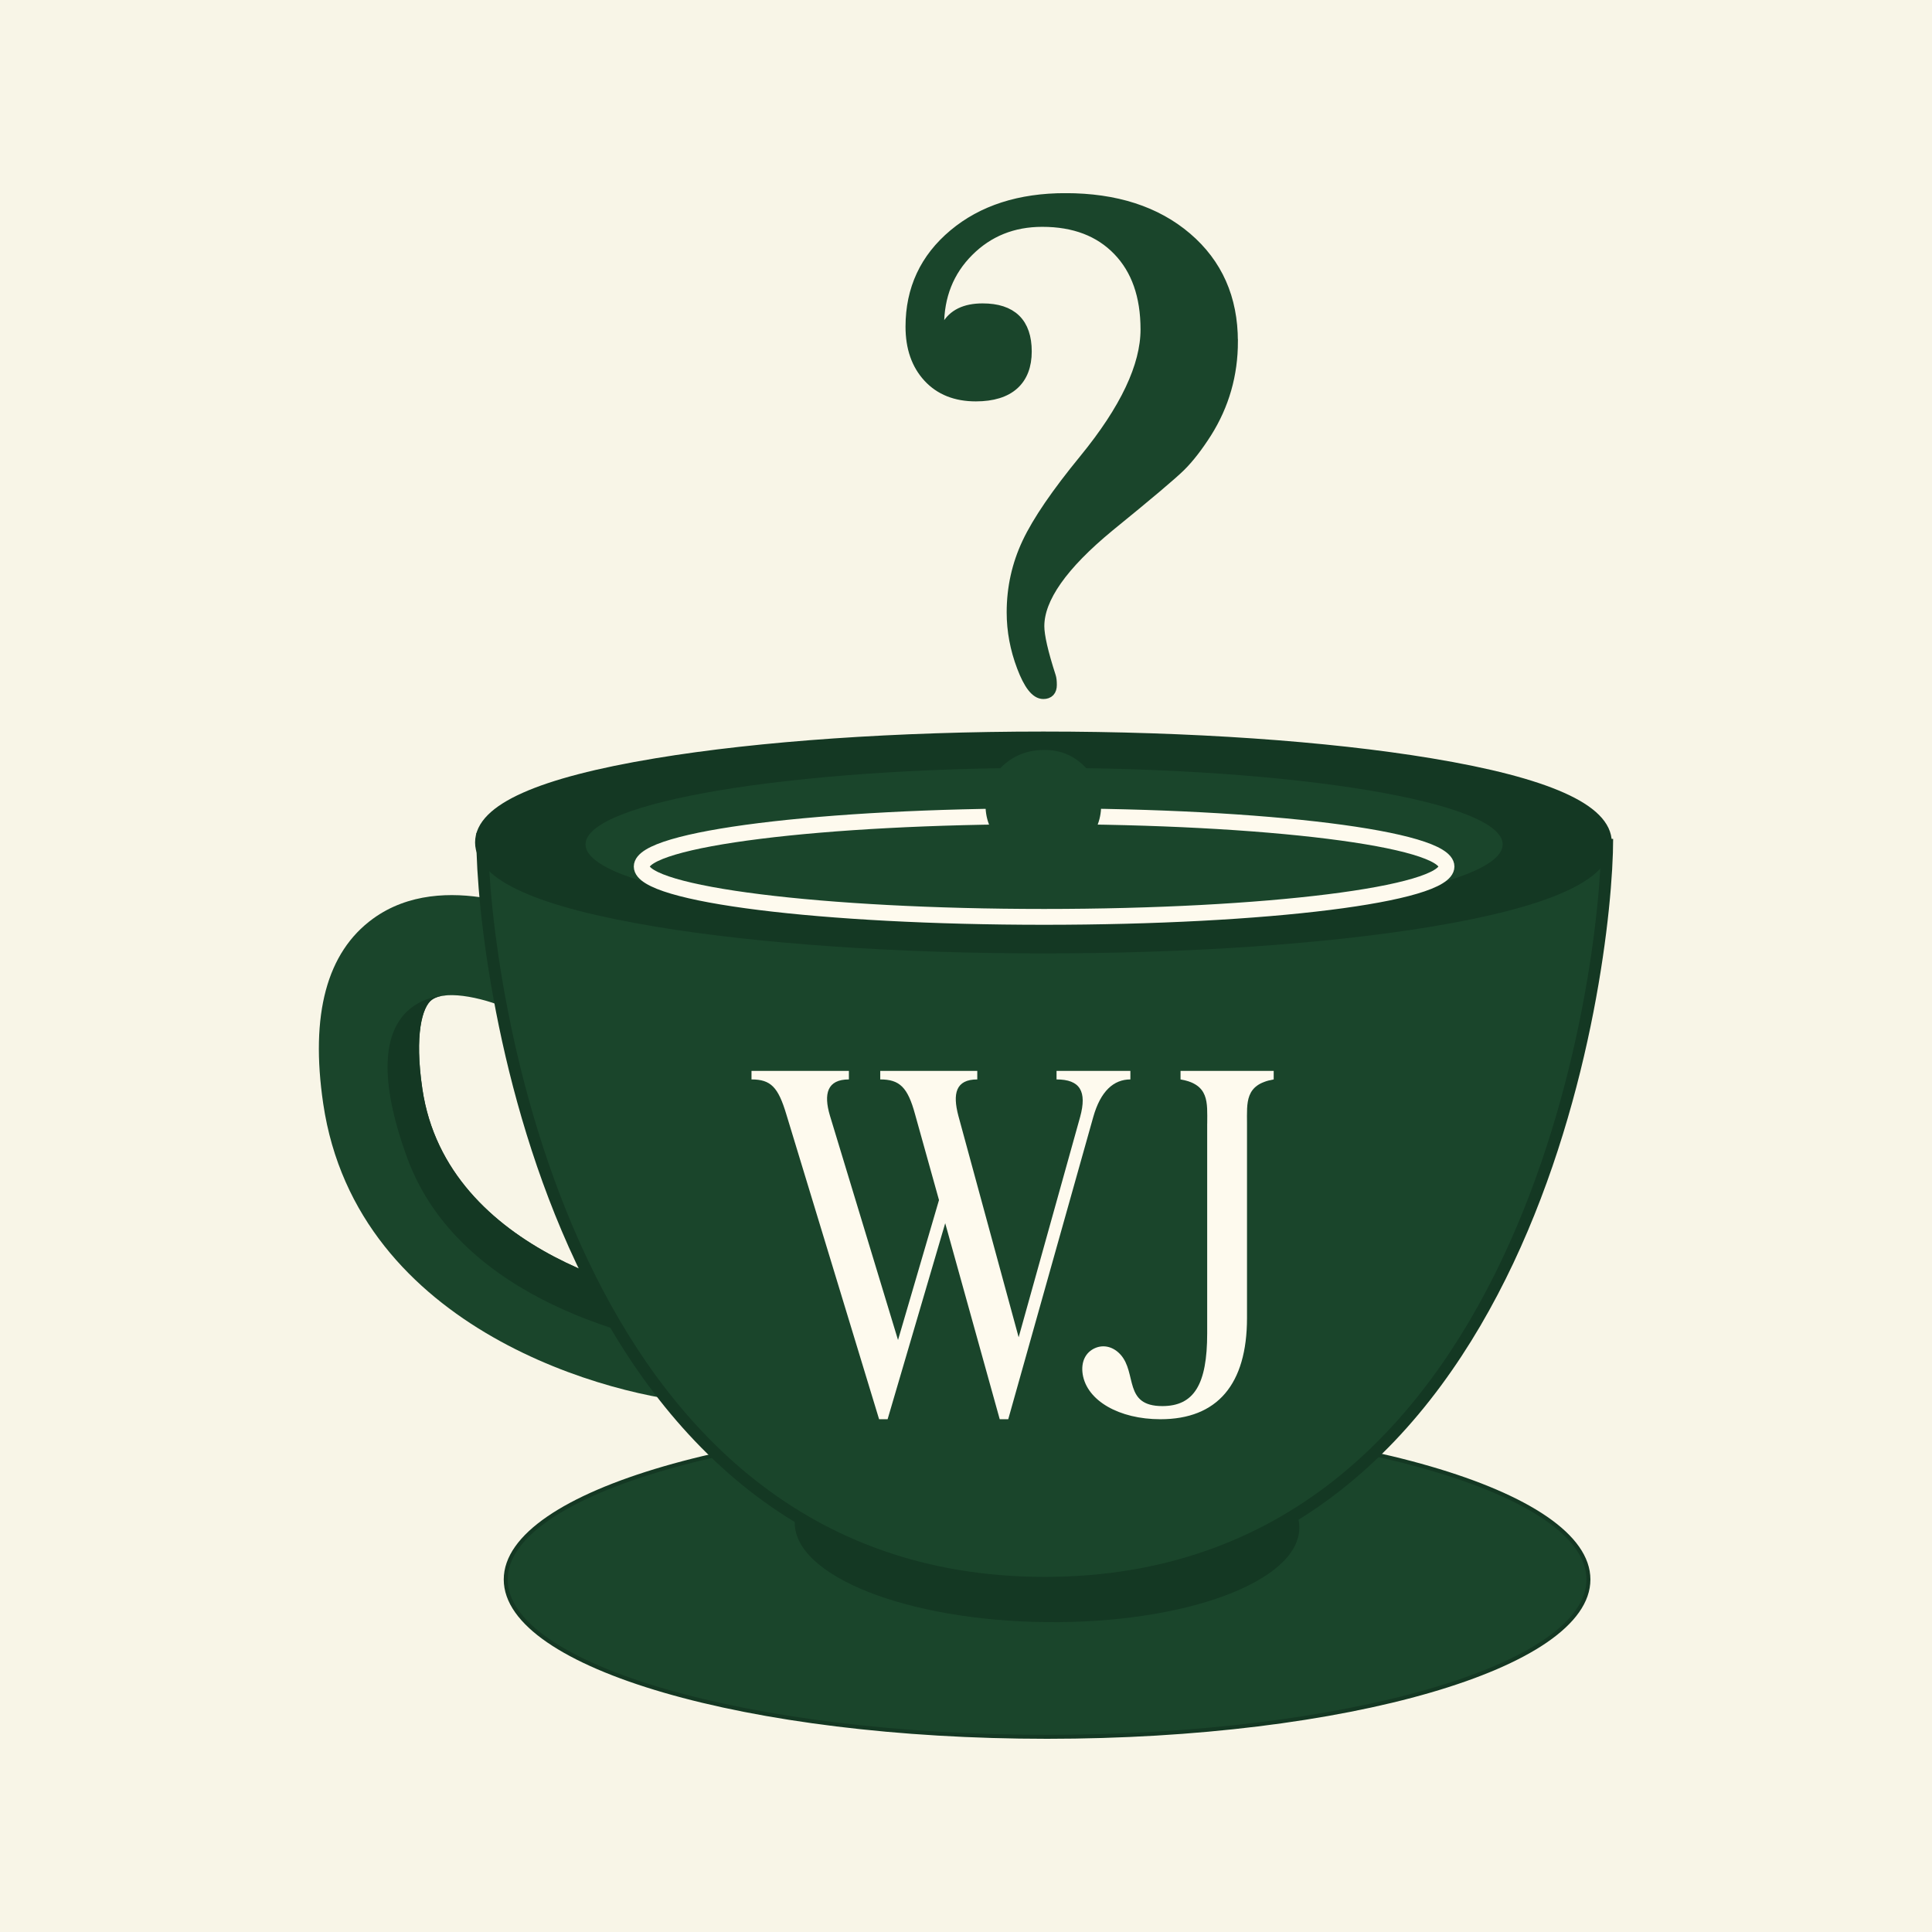
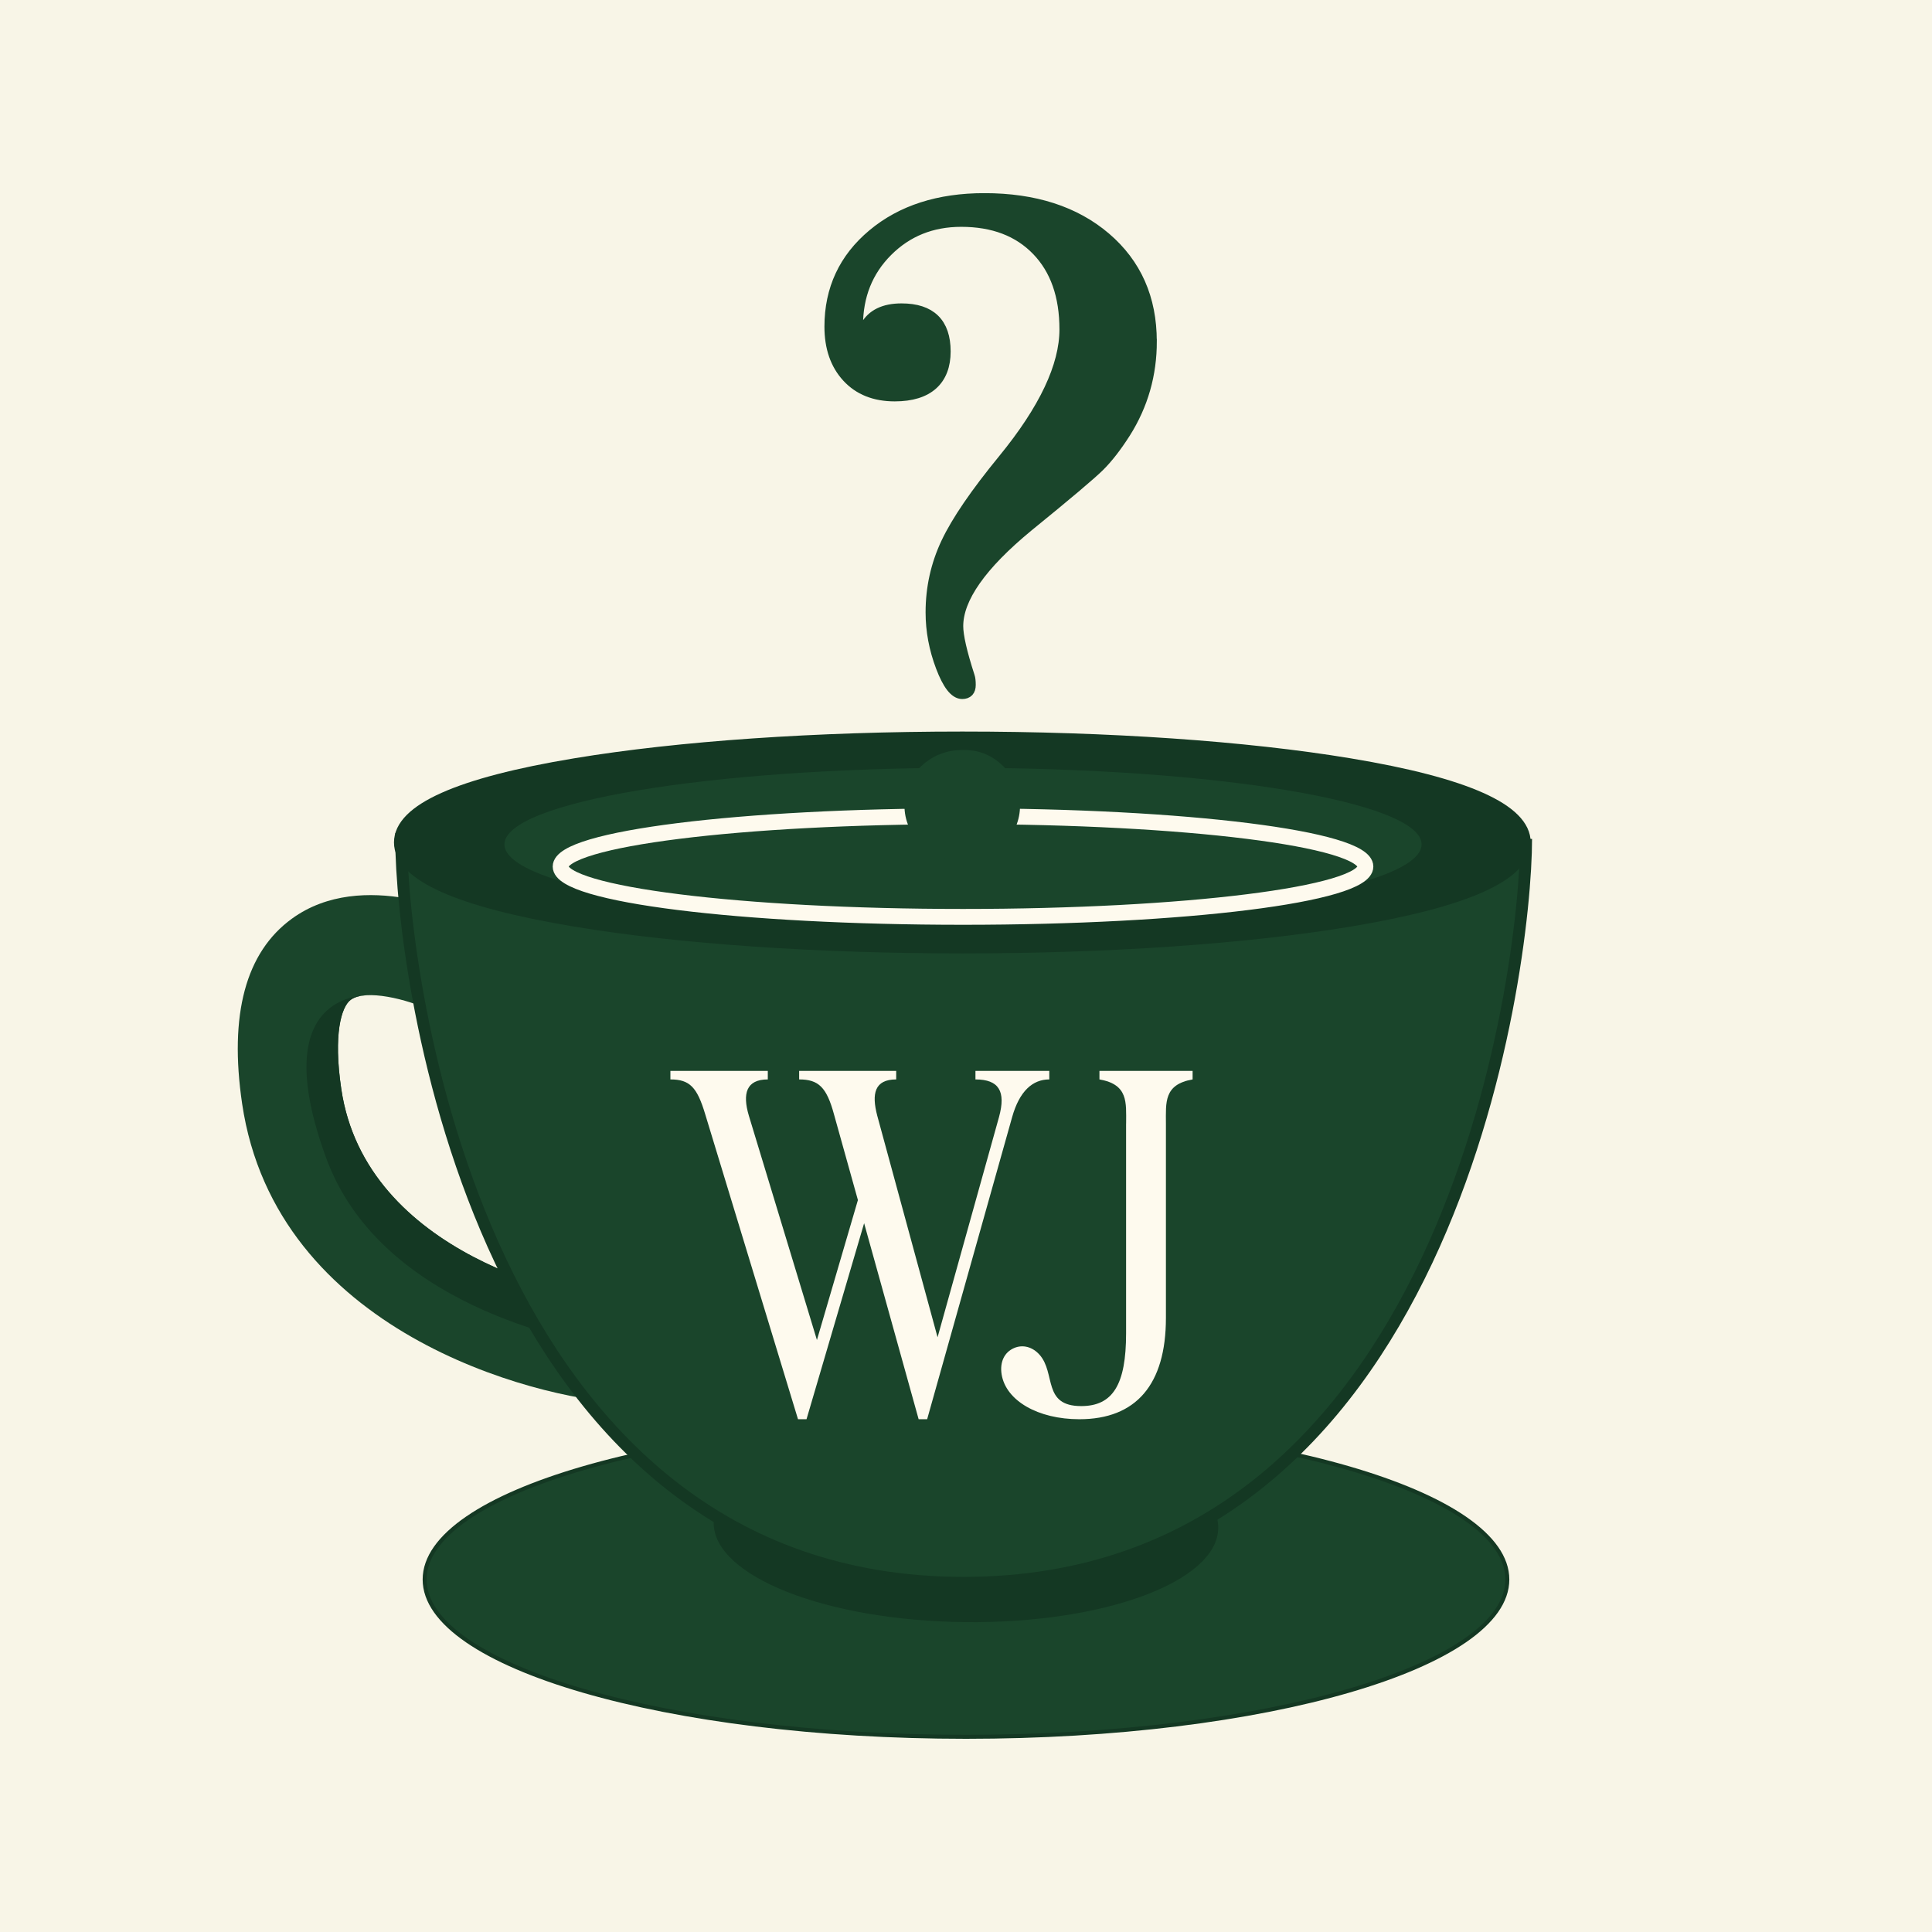
<svg xmlns="http://www.w3.org/2000/svg" width="512" height="512" viewBox="0 0 512 512">
  <rect width="512" height="512" fill="#F8F5E7" />
-   <svg x="84.50" y="51.20" width="343.01" height="409.60" viewBox="0 0 326.93 390.4">
+   <svg x="63.01" y="51.20" width="343.01" height="409.60" viewBox="0 0 326.93 390.4">
    <defs>
      <style>
      .st0, .st1 {
        stroke-width: 3px;
      }

      .st0, .st1, .st2, .st3, .st4 {
        stroke-miterlimit: 10;
      }

      .st0, .st1, .st3 {
        stroke: #143823;
      }

      .st0, .st2, .st3, .st5 {
        fill: #1a452b;
      }

      .st1, .st6 {
        fill: #143823;
      }

      .st7 {
        isolation: isolate;
        opacity: .1;
      }

      .st2 {
        stroke: #1a452b;
        stroke-width: 2.93px;
      }

      .st8 {
        fill: #fefaee;
      }

      .st9 {
        fill: #143823;
      }

      .st4 {
        fill: none;
        stroke: #fefaee;
        stroke-width: 4px;
      }
    </style>
    </defs>
    <g>
      <ellipse class="st3" cx="183.94" cy="350.16" rx="136.74" ry="39.74" />
      <ellipse class="st6" cx="183.94" cy="336.48" rx="24.48" ry="63.73" transform="translate(-154.55 516.68) rotate(-89.37)" />
      <g>
        <g>
          <path class="st5" d="M1.1,229.97c-3.32-22.53.9-38.24,12.57-46.72,17.89-12.99,43.5-.9,46.37.52l-11.21,22.69c-5.9-2.87-16.51-5.5-20.3-2.72-2.38,1.74-4.44,8.69-2.39,22.53,6.16,41.77,58.68,53.26,72.4,54.06l-1.46,25.26c-22.2-1.29-87.47-17.93-95.98-75.62Z" />
          <path class="st9" d="M34.4,202.57c-2.44-.11-4.56.2-5.86,1.16-2.38,1.74-4.44,8.69-2.39,22.53,6.16,41.76,58.67,53.26,72.4,54.06l-.69,11.98c-15.79-2.32-62.26-12.18-75.57-48.71-15.08-41.36,8.9-41.22,12.1-41.02Z" />
        </g>
        <g>
          <g>
            <path class="st0" d="M325.43,163.1H41.28c0,33.49,19.47,187.9,142.07,187.9,122.61,0,142.07-154.41,142.07-187.9h0Z" />
            <path class="st1" d="M85.22,183.76c-29.37-4.87-44.26-11.52-44.26-19.77s14.89-14.9,44.26-19.77c26.18-4.35,60.91-6.74,97.8-6.74,36.87,0,71.6,2.39,97.8,6.74,29.37,4.87,44.26,11.52,44.26,19.77,0,8.25-14.89,14.9-44.28,19.79-26.18,4.35-60.91,6.74-97.8,6.74-36.87,0-71.6-2.4-97.78-6.75Z" />
          </g>
          <ellipse class="st5" cx="183.19" cy="164.48" rx="115.83" ry="19.33" />
          <ellipse class="st4" cx="183.19" cy="170.08" rx="101.64" ry="12.71" />
        </g>
        <path class="st7" d="M40.22,190.5c-.08-.02-.16-.02-.26-.02.11,0,.2.02.26.02Z" />
      </g>
      <g>
        <path class="st8" d="M109.27,221.7h24.61v2.15c-5.47,0-6.44,3.61-4.78,9.18l17.19,56.64,10.35-35.35-6.05-21.68c-1.86-6.84-3.91-8.79-8.79-8.79v-2.15h24.51v2.15c-5.47,0-6.25,3.61-4.78,9.18l15.23,55.95,15.53-55.66c1.76-6.44,0-9.47-5.96-9.47v-2.15h18.65v2.15c-4.2,0-7.52,2.93-9.37,9.47l-21.48,76.36h-2.15l-13.77-49.51-14.55,49.51h-2.15l-23.44-77.04c-2.05-6.84-3.91-8.79-8.79-8.79v-2.15Z" />
        <path class="st8" d="M224.39,234.98c0-5.27.59-9.86-6.74-11.13v-2.15h23.53v2.15c-7.32,1.27-6.74,5.86-6.74,11.13v49.12c0,16.8-7.52,25.58-21.87,25.58-10.45,0-18.55-4.69-19.63-11.33-.49-3.12.68-5.57,3.12-6.64,2.25-.98,4.69-.29,6.44,1.66,4.2,4.69.68,12.99,10.55,12.99,8.01,0,11.33-5.47,11.33-18.36v-53.02Z" />
      </g>
    </g>
    <path class="st2" d="M230.68,37.43c0,8.35-2.19,16.01-6.57,22.97-2.27,3.56-4.46,6.38-6.57,8.47-2.11,2.09-8.11,7.16-18,15.2-11.84,9.75-17.76,18.18-17.76,25.29,0,2.48.97,6.73,2.92,12.76.16.46.24,1.16.24,2.09,0,1.39-.65,2.09-1.95,2.09-1.79,0-3.53-2.24-5.23-6.73-1.7-4.49-2.56-9.05-2.56-13.69,0-6.19,1.3-12.03,3.89-17.52,2.59-5.49,7.38-12.49,14.35-21,10.38-12.68,15.57-23.67,15.57-32.95,0-8.51-2.35-15.2-7.06-20.07-4.71-4.87-11.11-7.31-19.22-7.31-7.46,0-13.71,2.52-18.73,7.54-5.03,5.03-7.54,11.33-7.54,18.91,0,1.71.24,2.55.73,2.55.16-.31.65-1.08,1.46-2.32,1.62-2.94,4.62-4.41,9-4.41,7.3,0,10.95,3.56,10.95,10.68s-4.22,11.14-12.65,11.14c-5.03,0-9-1.58-11.92-4.76-2.92-3.17-4.38-7.39-4.38-12.65,0-9.43,3.61-17.17,10.83-23.21,7.21-6.03,16.58-9.05,28.1-9.05,12.65,0,22.83,3.29,30.53,9.86,7.7,6.58,11.56,15.28,11.56,26.11ZM196.13,154.62c0,3.4-1.26,6.35-3.77,8.82-2.52,2.47-5.64,3.71-9.36,3.71s-6.65-1.24-9.25-3.71c-2.6-2.47-3.89-5.41-3.89-8.82s1.3-6.53,3.89-8.93c2.59-2.4,5.76-3.6,9.49-3.6s6.61,1.24,9.12,3.71c2.51,2.48,3.77,5.42,3.77,8.82Z" />
  </svg>
</svg>
